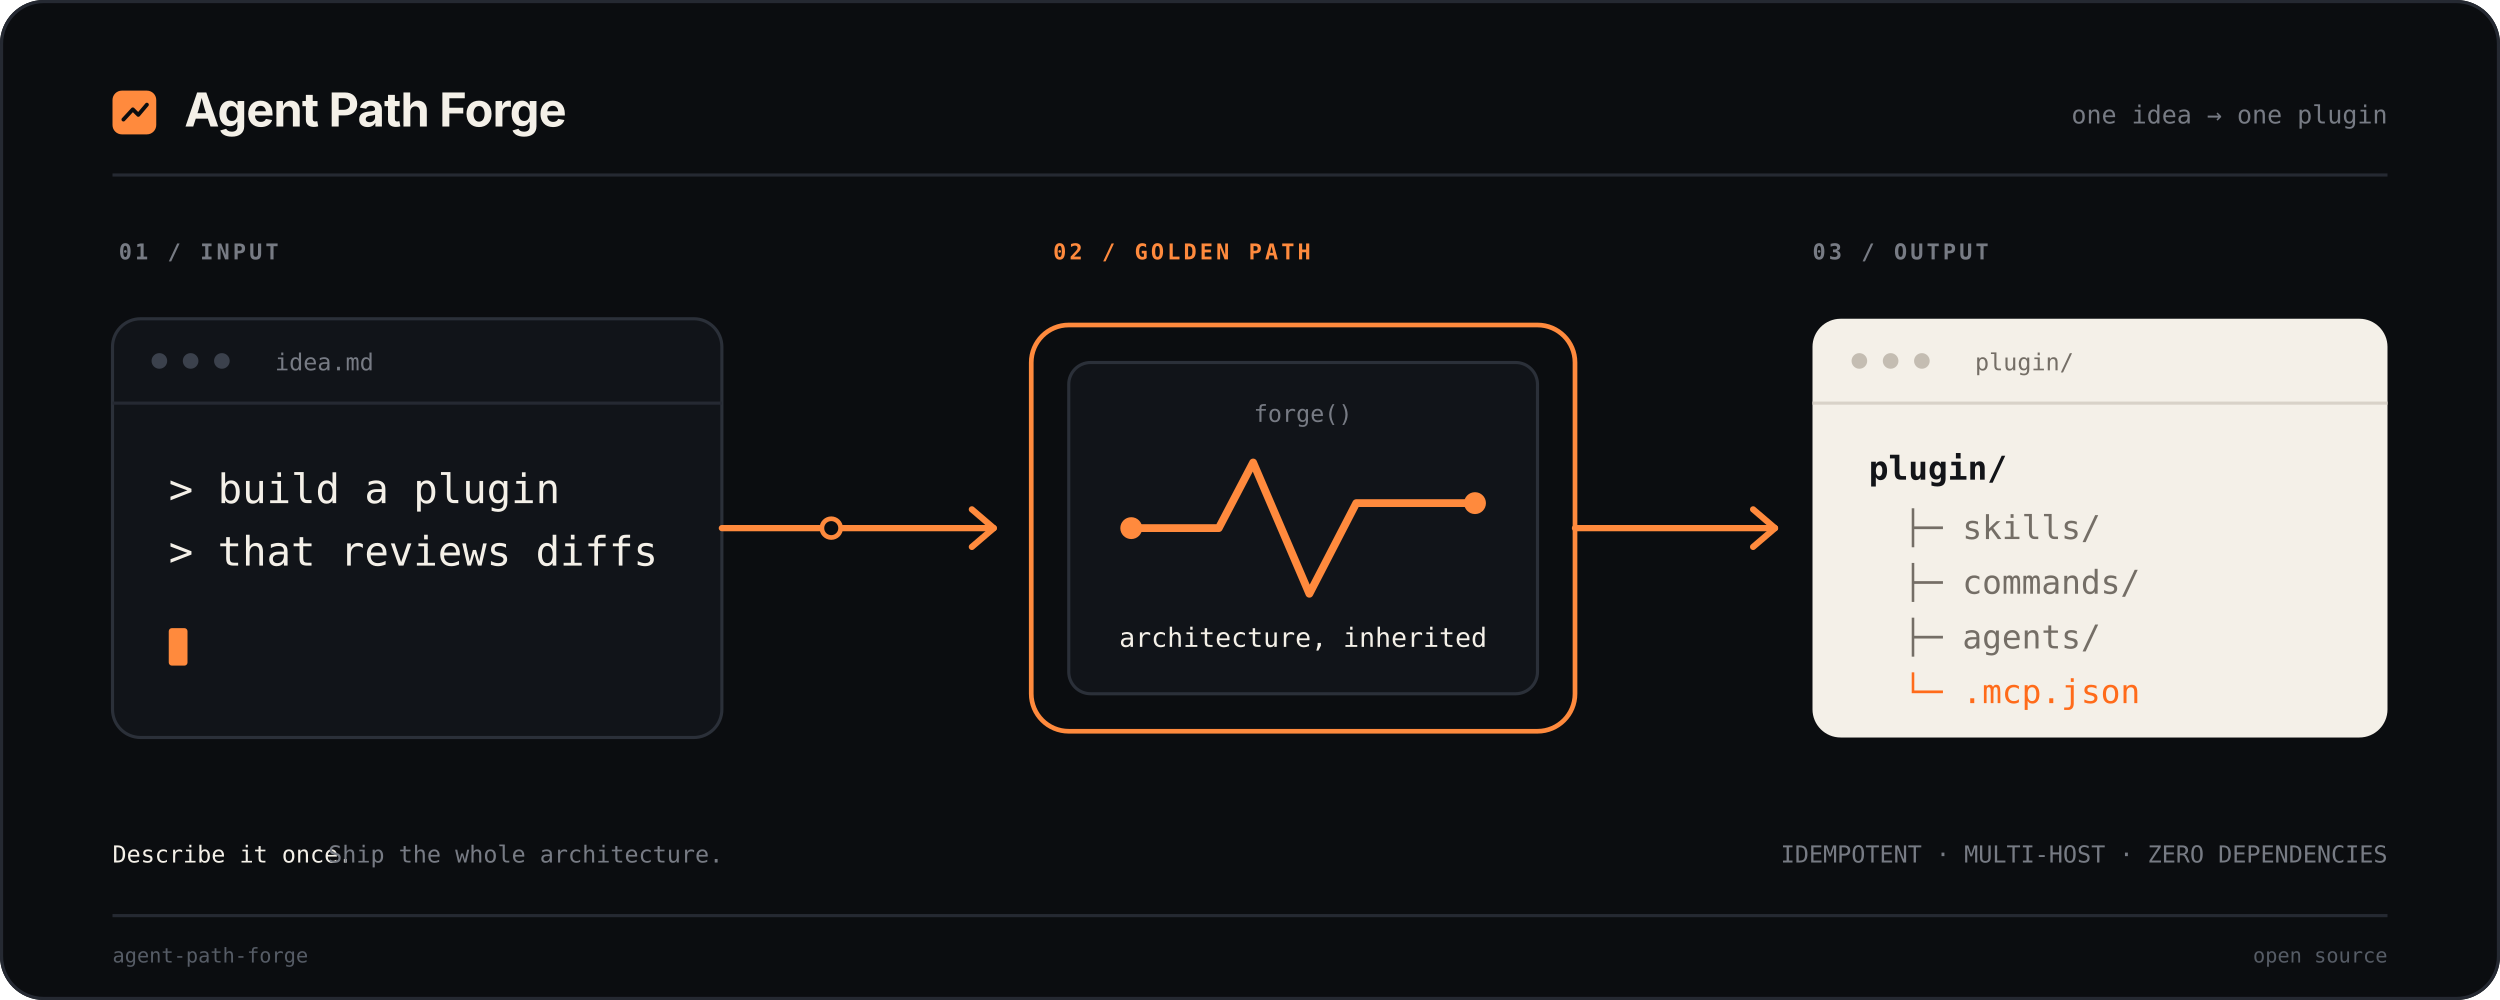
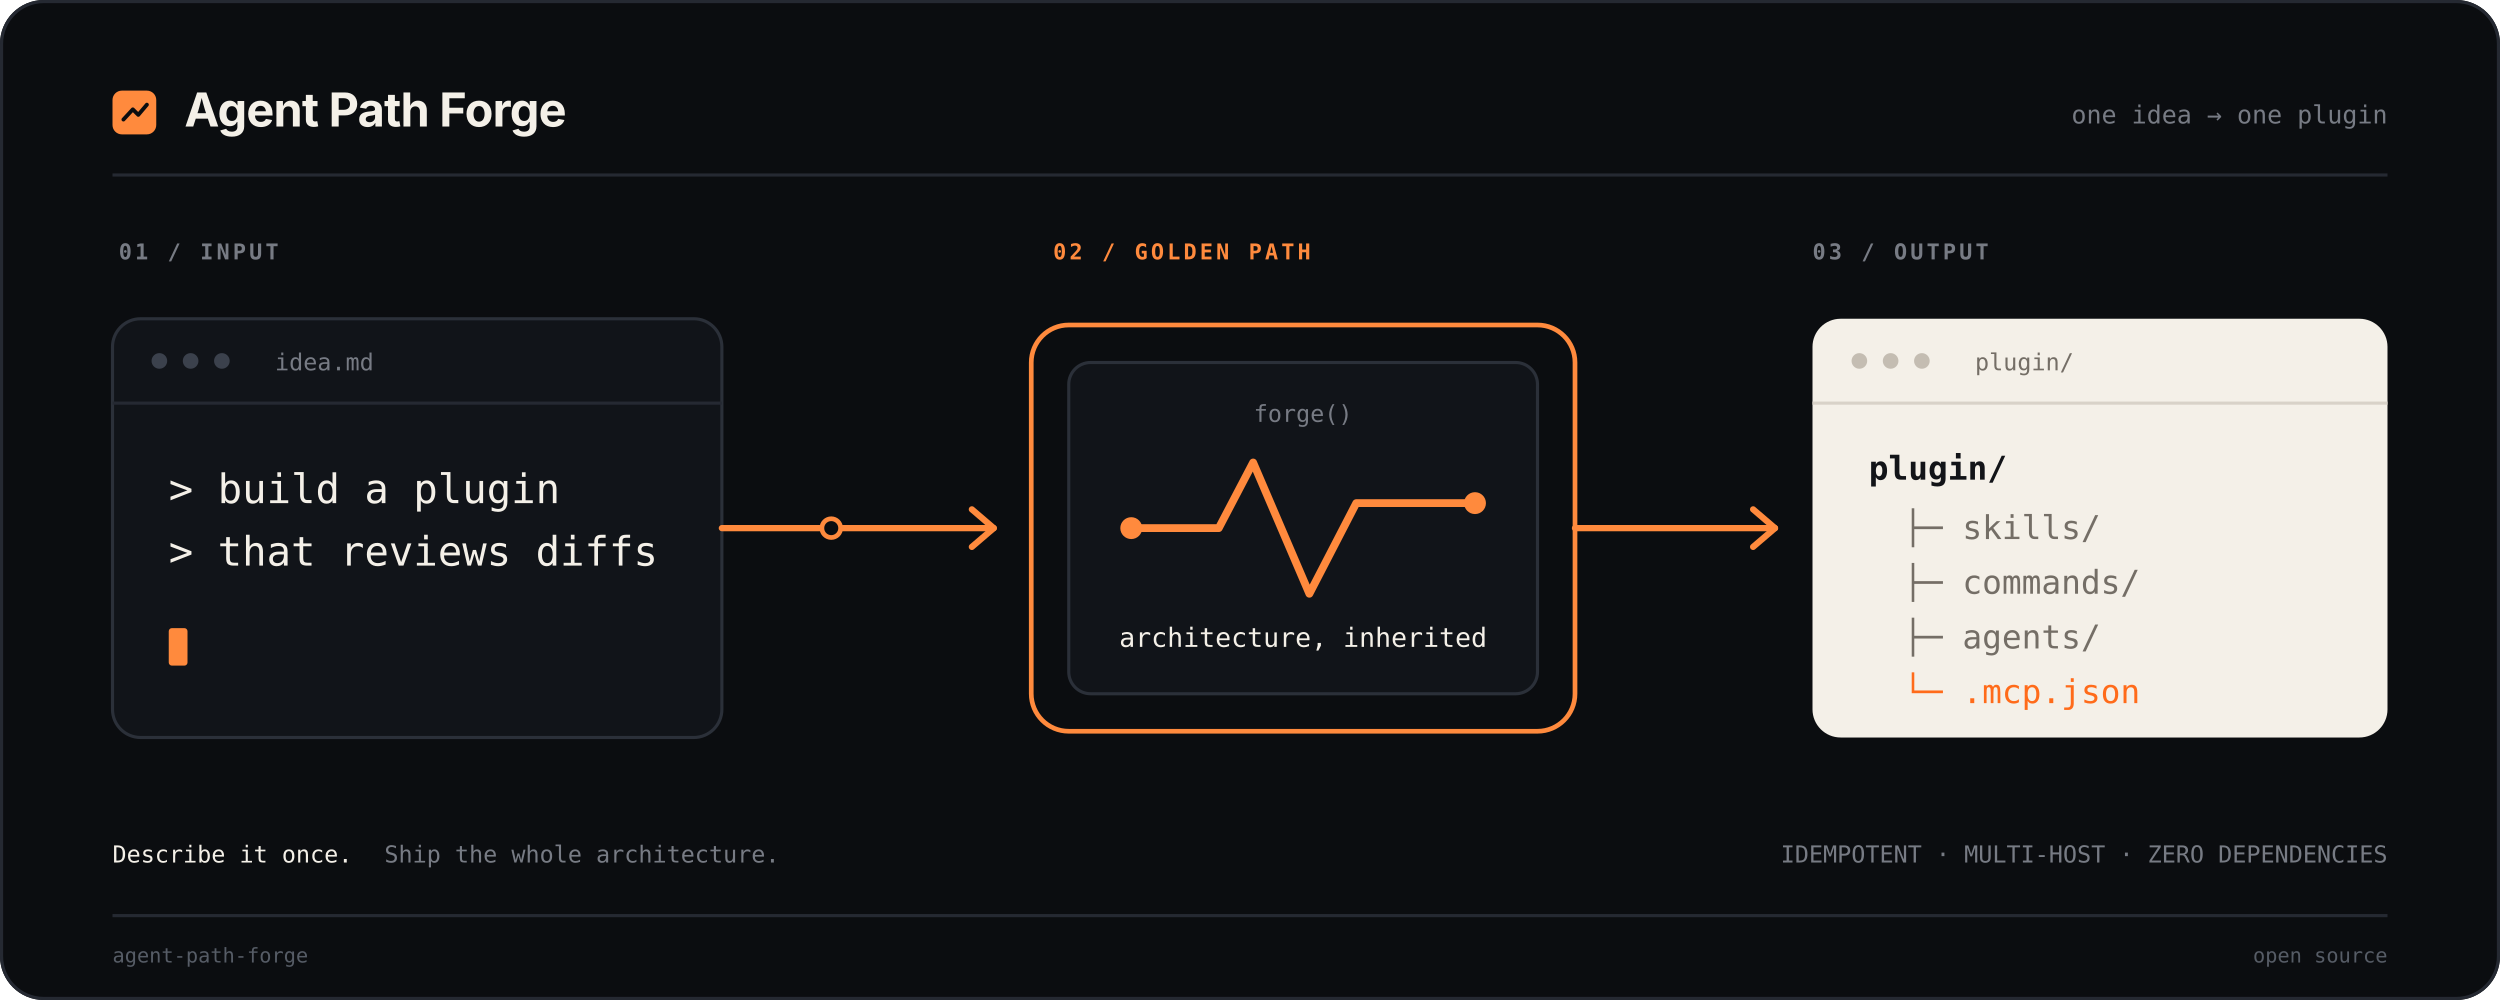
<svg xmlns="http://www.w3.org/2000/svg" width="1600" height="640" viewBox="0 0 1600 640" role="img" aria-labelledby="title desc">
  <rect width="1600" height="640" rx="28" fill="#0B0D10" />
  <rect x="1" y="1" width="1598" height="638" rx="27" fill="none" stroke="#252932" stroke-width="2" />
  <g font-family="-apple-system, BlinkMacSystemFont, 'Segoe UI', sans-serif">
    <g transform="translate(72 58)">
      <rect width="28" height="28" rx="6" fill="#FF8A3D" />
      <path d="M7 18.5 13 12l3.5 3.5L22 9" fill="none" stroke="#0B0D10" stroke-width="2.5" stroke-linecap="round" stroke-linejoin="round" />
      <text x="46" y="23" fill="#F4F0E8" font-size="30" font-weight="650" letter-spacing="-0.5">Agent Path Forge</text>
    </g>
    <text x="1528" y="79" fill="#777B84" font-family="ui-monospace, SFMono-Regular, Menlo, monospace" font-size="16" text-anchor="end">one idea → one plugin</text>
  </g>
  <path d="M72 112H1528" stroke="#252932" stroke-width="2" />
  <g font-family="ui-monospace, SFMono-Regular, Menlo, monospace" font-size="14" font-weight="650" letter-spacing="2">
    <text x="76" y="166" fill="#777B84">01 / INPUT</text>
    <text x="674" y="166" fill="#FF8A3D">02 / GOLDEN PATH</text>
    <text x="1160" y="166" fill="#777B84">03 / OUTPUT</text>
  </g>
  <g>
    <rect x="72" y="204" width="390" height="268" rx="18" fill="#111419" stroke="#2B3039" stroke-width="2" />
    <path d="M72 258H462" stroke="#252932" stroke-width="2" />
    <circle cx="102" cy="231" r="5" fill="#3B414C" />
    <circle cx="122" cy="231" r="5" fill="#3B414C" />
    <circle cx="142" cy="231" r="5" fill="#3B414C" />
    <text x="176" y="237" fill="#777B84" font-family="ui-monospace, SFMono-Regular, Menlo, monospace" font-size="15">idea.md</text>
    <text x="108" y="322" fill="#F4F0E8" font-family="ui-monospace, SFMono-Regular, Menlo, monospace" font-size="26">&gt; build a plugin</text>
    <text x="108" y="362" fill="#F4F0E8" font-family="ui-monospace, SFMono-Regular, Menlo, monospace" font-size="26">&gt; that reviews diffs</text>
    <rect x="108" y="402" width="12" height="24" rx="2" fill="#FF8A3D" />
  </g>
  <path d="M462 338H636" fill="none" stroke="#3B414C" stroke-width="2" />
  <path d="M462 338H636" fill="none" stroke="#FF8A3D" stroke-width="4" stroke-linecap="round" />
  <circle cx="532" cy="338" r="6" fill="#0B0D10" stroke="#FF8A3D" stroke-width="3" />
  <path d="m622 326 14 12-14 12" fill="none" stroke="#FF8A3D" stroke-width="4" stroke-linecap="round" stroke-linejoin="round" />
  <g>
    <rect x="660" y="208" width="348" height="260" rx="24" fill="#0B0D10" stroke="#FF8A3D" stroke-width="3" />
    <rect x="684" y="232" width="300" height="212" rx="14" fill="#111419" stroke="#2B3039" stroke-width="2" />
    <path d="M724 338h56l22-42 36 84 30-58h76" fill="none" stroke="#FF8A3D" stroke-width="5" stroke-linecap="round" stroke-linejoin="round" />
    <circle cx="724" cy="338" r="7" fill="#FF8A3D" />
    <circle cx="944" cy="322" r="7" fill="#FF8A3D" />
    <text x="834" y="270" fill="#777B84" font-family="ui-monospace, SFMono-Regular, Menlo, monospace" font-size="15" text-anchor="middle">forge()</text>
    <text x="834" y="414" fill="#F4F0E8" font-family="ui-monospace, SFMono-Regular, Menlo, monospace" font-size="17" text-anchor="middle">architecture, inherited</text>
  </g>
  <path d="M1008 338H1136" fill="none" stroke="#FF8A3D" stroke-width="4" stroke-linecap="round" />
  <path d="m1122 326 14 12-14 12" fill="none" stroke="#FF8A3D" stroke-width="4" stroke-linecap="round" stroke-linejoin="round" />
  <g>
    <rect x="1160" y="204" width="368" height="268" rx="18" fill="#F4F0E8" />
    <path d="M1160 258H1528" stroke="#D8D2C8" stroke-width="2" />
    <circle cx="1190" cy="231" r="5" fill="#C4BDB2" />
    <circle cx="1210" cy="231" r="5" fill="#C4BDB2" />
    <circle cx="1230" cy="231" r="5" fill="#C4BDB2" />
    <text x="1264" y="237" fill="#746E66" font-family="ui-monospace, SFMono-Regular, Menlo, monospace" font-size="15">plugin/</text>
    <g font-family="ui-monospace, SFMono-Regular, Menlo, monospace" font-size="21">
      <text x="1196" y="307" fill="#121418" font-weight="700">plugin/</text>
      <text x="1218" y="345" fill="#746E66">├─ skills/</text>
      <text x="1218" y="380" fill="#746E66">├─ commands/</text>
      <text x="1218" y="415" fill="#746E66">├─ agents/</text>
      <text x="1218" y="450" fill="#FF6B1A">└─ .mcp.json</text>
    </g>
  </g>
  <g font-family="ui-monospace, SFMono-Regular, Menlo, monospace" font-size="15">
    <text x="72" y="552" fill="#F4F0E8">Describe it once.</text>
-     <text x="210" y="552" fill="#777B84">Ship the whole architecture.</text>
+     <text x="246" y="552" fill="#777B84">Ship the whole architecture.</text>
    <text x="1528" y="552" fill="#777B84" text-anchor="end">IDEMPOTENT · MULTI-HOST · ZERO DEPENDENCIES</text>
  </g>
  <path d="M72 586H1528" stroke="#252932" stroke-width="2" />
  <g font-family="ui-monospace, SFMono-Regular, Menlo, monospace" font-size="13" fill="#565C66">
    <text x="72" y="616">agent-path-forge</text>
    <text x="1528" y="616" text-anchor="end">open source</text>
  </g>
</svg>
